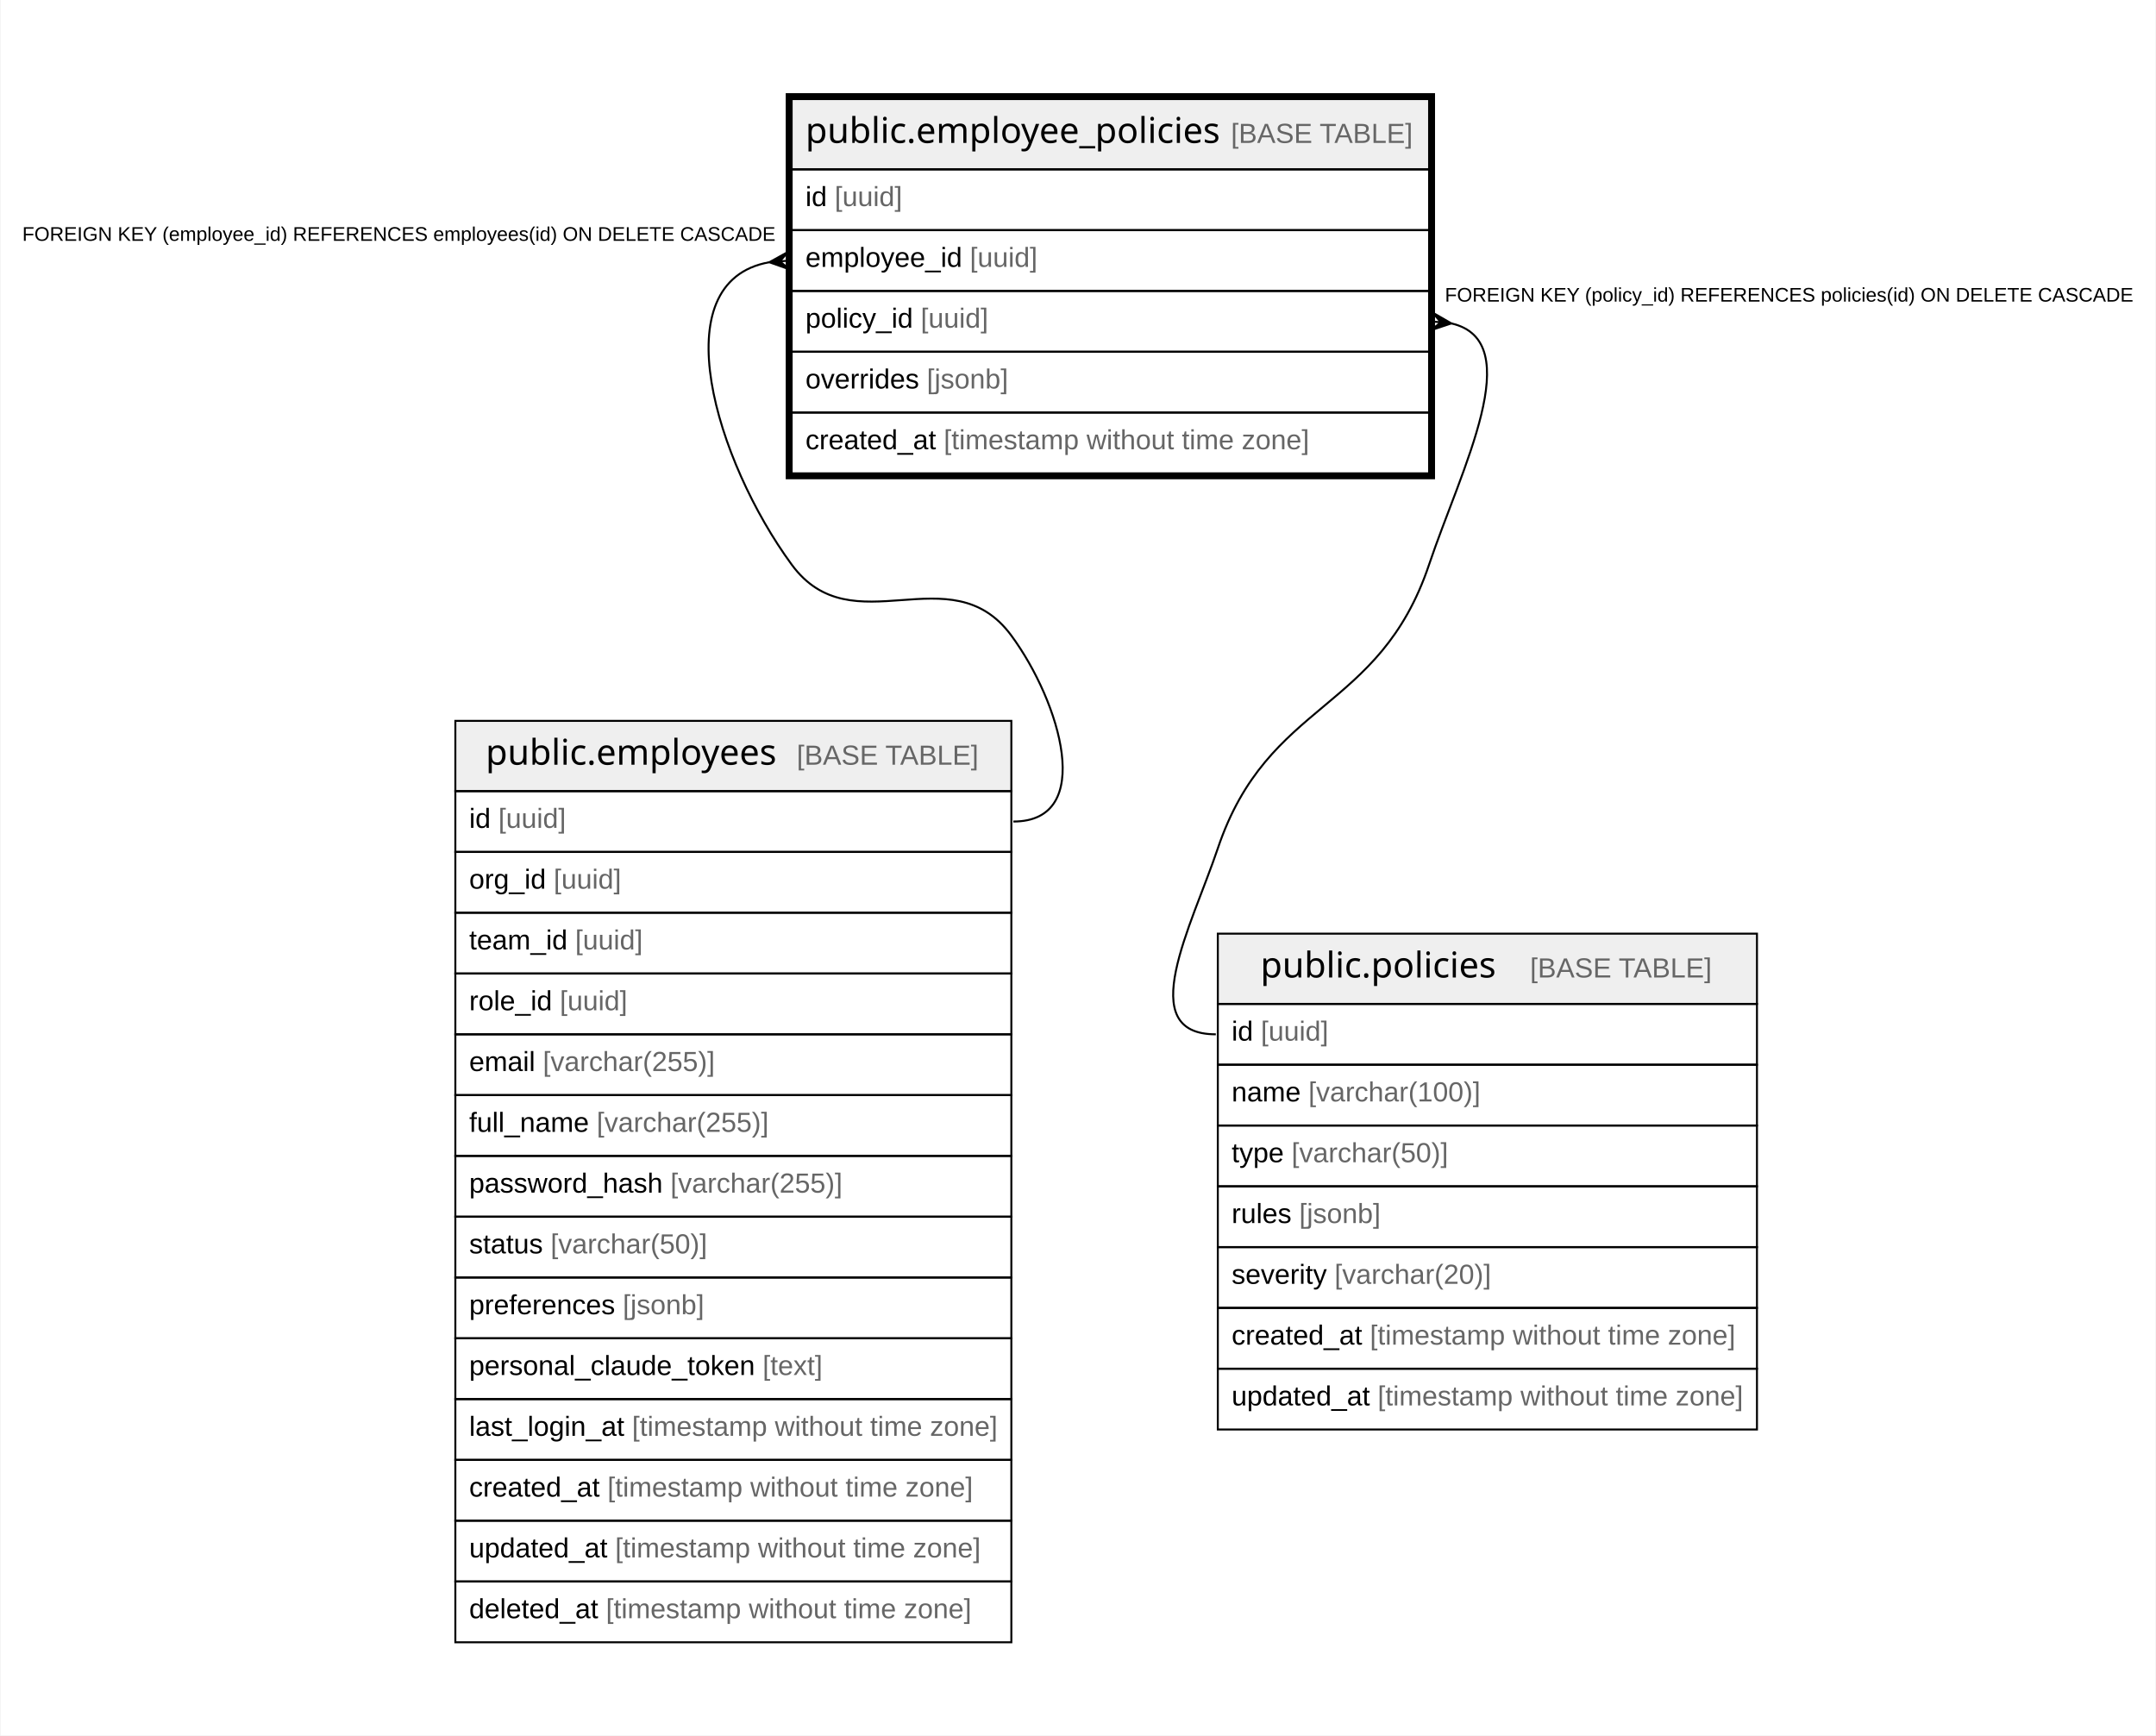
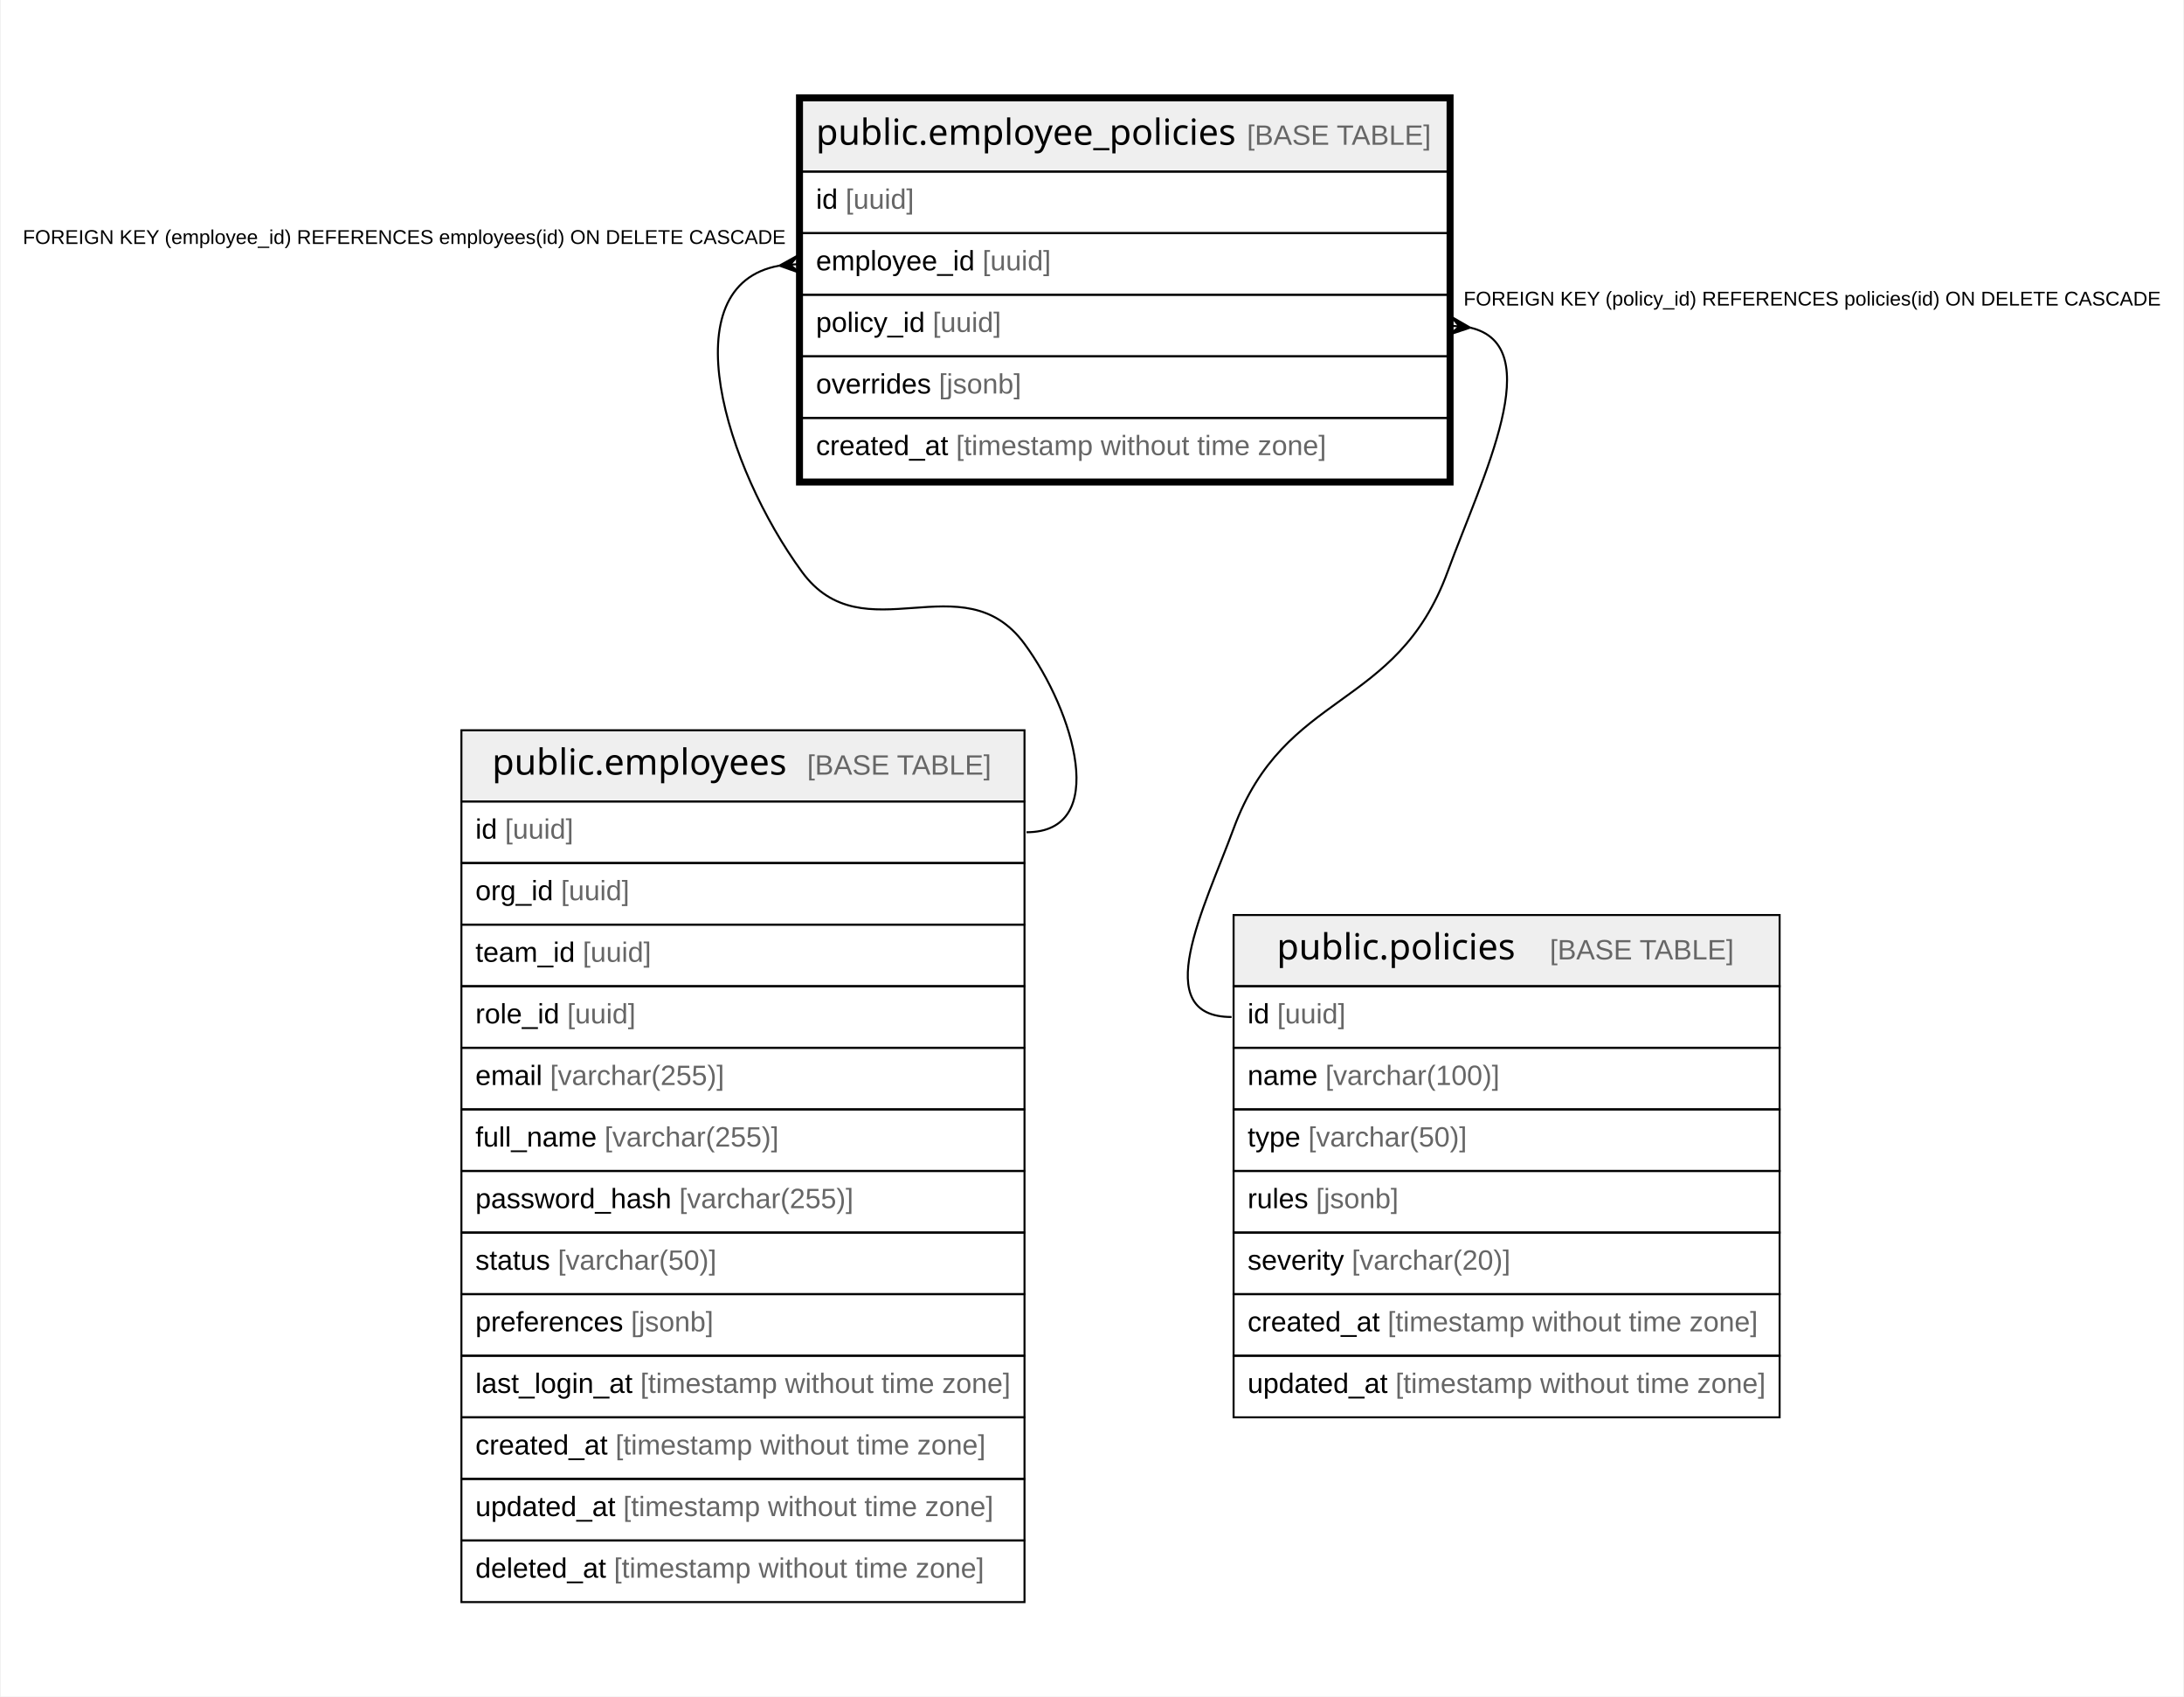
- <svg xmlns="http://www.w3.org/2000/svg" width="1092pt" height="879pt" viewBox="0.00 0.00 1091.68 879.20">
-   <g id="graph0" class="graph" transform="scale(1 1) rotate(0) translate(4 875.2)">
-     <polygon fill="white" stroke="none" points="-4,4 -4,-875.2 1087.68,-875.2 1087.68,4 -4,4" />
+ <svg xmlns="http://www.w3.org/2000/svg" width="1092pt" height="848pt" viewBox="0.00 0.00 1091.68 848.40">
+   <g id="graph0" class="graph" transform="scale(1 1) rotate(0) translate(4 844.4)">
+     <polygon fill="white" stroke="none" points="-4,4 -4,-844.4 1087.68,-844.4 1087.68,4 -4,4" />
    <g id="node1" class="node">
-       <polygon fill="#efefef" stroke="none" points="396.77,-789.4 396.77,-825 719.71,-825 719.71,-789.4 396.77,-789.4" />
-       <polygon fill="none" stroke="black" points="396.77,-789.4 396.77,-825 719.71,-825 719.71,-789.4 396.77,-789.4" />
-       <text text-anchor="start" x="403.77" y="-802.8" font-family="Arial Bold" font-size="18.00">public.employee_policies</text>
-       <text text-anchor="start" x="588.22" y="-802.8" font-family="Arial" font-size="14.00">    </text>
-       <text text-anchor="start" x="619.34" y="-802.8" font-family="Arial" font-size="14.00" fill="#666666">[BASE TABLE]</text>
-       <polygon fill="none" stroke="black" points="396.77,-758.6 396.77,-789.4 719.71,-789.4 719.71,-758.6 396.77,-758.6" />
-       <text text-anchor="start" x="403.77" y="-770.8" font-family="Arial" font-size="14.00">id </text>
-       <text text-anchor="start" x="418.56" y="-770.8" font-family="Arial" font-size="14.00" fill="#666666">[uuid]</text>
+       <polygon fill="#efefef" stroke="none" points="396.77,-758.6 396.77,-794.2 719.71,-794.2 719.71,-758.6 396.77,-758.6" />
+       <polygon fill="none" stroke="black" points="396.77,-758.6 396.77,-794.2 719.71,-794.2 719.71,-758.6 396.77,-758.6" />
+       <text text-anchor="start" x="403.77" y="-772" font-family="Arial Bold" font-size="18.00">public.employee_policies</text>
+       <text text-anchor="start" x="588.22" y="-772" font-family="Arial" font-size="14.00">    </text>
+       <text text-anchor="start" x="619.34" y="-772" font-family="Arial" font-size="14.00" fill="#666666">[BASE TABLE]</text>
      <polygon fill="none" stroke="black" points="396.77,-727.8 396.77,-758.6 719.71,-758.6 719.71,-727.8 396.77,-727.8" />
-       <text text-anchor="start" x="403.77" y="-740" font-family="Arial" font-size="14.00">employee_id </text>
-       <text text-anchor="start" x="487.05" y="-740" font-family="Arial" font-size="14.00" fill="#666666">[uuid]</text>
+       <text text-anchor="start" x="403.77" y="-740" font-family="Arial" font-size="14.00">id </text>
+       <text text-anchor="start" x="418.56" y="-740" font-family="Arial" font-size="14.00" fill="#666666">[uuid]</text>
      <polygon fill="none" stroke="black" points="396.77,-697 396.77,-727.8 719.71,-727.8 719.71,-697 396.77,-697" />
-       <text text-anchor="start" x="403.77" y="-709.2" font-family="Arial" font-size="14.00">policy_id </text>
-       <text text-anchor="start" x="462.14" y="-709.2" font-family="Arial" font-size="14.00" fill="#666666">[uuid]</text>
+       <text text-anchor="start" x="403.77" y="-709.2" font-family="Arial" font-size="14.00">employee_id </text>
+       <text text-anchor="start" x="487.05" y="-709.2" font-family="Arial" font-size="14.00" fill="#666666">[uuid]</text>
      <polygon fill="none" stroke="black" points="396.77,-666.2 396.77,-697 719.71,-697 719.71,-666.2 396.77,-666.2" />
-       <text text-anchor="start" x="403.77" y="-678.4" font-family="Arial" font-size="14.00">overrides </text>
-       <text text-anchor="start" x="465.24" y="-678.4" font-family="Arial" font-size="14.00" fill="#666666">[jsonb]</text>
+       <text text-anchor="start" x="403.77" y="-678.4" font-family="Arial" font-size="14.00">policy_id </text>
+       <text text-anchor="start" x="462.14" y="-678.4" font-family="Arial" font-size="14.00" fill="#666666">[uuid]</text>
      <polygon fill="none" stroke="black" points="396.77,-635.4 396.77,-666.2 719.71,-666.2 719.71,-635.4 396.77,-635.4" />
-       <text text-anchor="start" x="403.77" y="-647.6" font-family="Arial" font-size="14.00">created_at </text>
-       <text text-anchor="start" x="473.82" y="-647.6" font-family="Arial" font-size="14.00" fill="#666666">[timestamp without time zone]</text>
-       <polygon fill="none" stroke="black" stroke-width="3" points="395.27,-633.9 395.27,-826.5 721.21,-826.5 721.21,-633.9 395.27,-633.9" />
+       <text text-anchor="start" x="403.77" y="-647.6" font-family="Arial" font-size="14.00">overrides </text>
+       <text text-anchor="start" x="465.24" y="-647.6" font-family="Arial" font-size="14.00" fill="#666666">[jsonb]</text>
+       <polygon fill="none" stroke="black" points="396.77,-604.6 396.77,-635.4 719.71,-635.4 719.71,-604.6 396.77,-604.6" />
+       <text text-anchor="start" x="403.77" y="-616.8" font-family="Arial" font-size="14.00">created_at </text>
+       <text text-anchor="start" x="473.82" y="-616.8" font-family="Arial" font-size="14.00" fill="#666666">[timestamp without time zone]</text>
+       <polygon fill="none" stroke="black" stroke-width="3" points="395.27,-603.1 395.27,-795.7 721.21,-795.7 721.21,-603.1 395.27,-603.1" />
    </g>
    <g id="node2" class="node">
-       <polygon fill="#efefef" stroke="none" points="226.4,-474.4 226.4,-510 508.08,-510 508.08,-474.4 226.4,-474.4" />
-       <polygon fill="none" stroke="black" points="226.4,-474.4 226.4,-510 508.08,-510 508.08,-474.4 226.4,-474.4" />
-       <text text-anchor="start" x="241.76" y="-487.8" font-family="Arial Bold" font-size="18.00">public.employees</text>
-       <text text-anchor="start" x="368.23" y="-487.8" font-family="Arial" font-size="14.00">    </text>
-       <text text-anchor="start" x="399.35" y="-487.8" font-family="Arial" font-size="14.00" fill="#666666">[BASE TABLE]</text>
-       <polygon fill="none" stroke="black" points="226.4,-443.6 226.4,-474.4 508.08,-474.4 508.08,-443.6 226.4,-443.6" />
-       <text text-anchor="start" x="233.4" y="-455.8" font-family="Arial" font-size="14.00">id </text>
-       <text text-anchor="start" x="248.18" y="-455.8" font-family="Arial" font-size="14.00" fill="#666666">[uuid]</text>
+       <polygon fill="#efefef" stroke="none" points="226.4,-443.6 226.4,-479.2 508.08,-479.2 508.08,-443.6 226.4,-443.6" />
+       <polygon fill="none" stroke="black" points="226.4,-443.6 226.4,-479.2 508.08,-479.2 508.08,-443.6 226.4,-443.6" />
+       <text text-anchor="start" x="241.76" y="-457" font-family="Arial Bold" font-size="18.00">public.employees</text>
+       <text text-anchor="start" x="368.23" y="-457" font-family="Arial" font-size="14.00">    </text>
+       <text text-anchor="start" x="399.35" y="-457" font-family="Arial" font-size="14.00" fill="#666666">[BASE TABLE]</text>
      <polygon fill="none" stroke="black" points="226.4,-412.8 226.4,-443.6 508.08,-443.6 508.08,-412.8 226.4,-412.8" />
-       <text text-anchor="start" x="233.4" y="-425" font-family="Arial" font-size="14.00">org_id </text>
-       <text text-anchor="start" x="276.2" y="-425" font-family="Arial" font-size="14.00" fill="#666666">[uuid]</text>
+       <text text-anchor="start" x="233.4" y="-425" font-family="Arial" font-size="14.00">id </text>
+       <text text-anchor="start" x="248.18" y="-425" font-family="Arial" font-size="14.00" fill="#666666">[uuid]</text>
      <polygon fill="none" stroke="black" points="226.4,-382 226.4,-412.8 508.08,-412.8 508.08,-382 226.4,-382" />
-       <text text-anchor="start" x="233.4" y="-394.2" font-family="Arial" font-size="14.00">team_id </text>
-       <text text-anchor="start" x="287.09" y="-394.2" font-family="Arial" font-size="14.00" fill="#666666">[uuid]</text>
+       <text text-anchor="start" x="233.4" y="-394.2" font-family="Arial" font-size="14.00">org_id </text>
+       <text text-anchor="start" x="276.2" y="-394.2" font-family="Arial" font-size="14.00" fill="#666666">[uuid]</text>
      <polygon fill="none" stroke="black" points="226.4,-351.2 226.4,-382 508.08,-382 508.08,-351.2 226.4,-351.2" />
-       <text text-anchor="start" x="233.4" y="-363.4" font-family="Arial" font-size="14.00">role_id </text>
-       <text text-anchor="start" x="279.31" y="-363.4" font-family="Arial" font-size="14.00" fill="#666666">[uuid]</text>
+       <text text-anchor="start" x="233.4" y="-363.4" font-family="Arial" font-size="14.00">team_id </text>
+       <text text-anchor="start" x="287.09" y="-363.4" font-family="Arial" font-size="14.00" fill="#666666">[uuid]</text>
      <polygon fill="none" stroke="black" points="226.4,-320.4 226.4,-351.2 508.08,-351.2 508.08,-320.4 226.4,-320.4" />
-       <text text-anchor="start" x="233.4" y="-332.6" font-family="Arial" font-size="14.00">email </text>
-       <text text-anchor="start" x="270.74" y="-332.6" font-family="Arial" font-size="14.00" fill="#666666">[varchar(255)]</text>
+       <text text-anchor="start" x="233.4" y="-332.6" font-family="Arial" font-size="14.00">role_id </text>
+       <text text-anchor="start" x="279.31" y="-332.6" font-family="Arial" font-size="14.00" fill="#666666">[uuid]</text>
      <polygon fill="none" stroke="black" points="226.4,-289.6 226.4,-320.4 508.08,-320.4 508.08,-289.6 226.4,-289.6" />
-       <text text-anchor="start" x="233.4" y="-301.8" font-family="Arial" font-size="14.00">full_name </text>
-       <text text-anchor="start" x="297.99" y="-301.8" font-family="Arial" font-size="14.00" fill="#666666">[varchar(255)]</text>
+       <text text-anchor="start" x="233.4" y="-301.8" font-family="Arial" font-size="14.00">email </text>
+       <text text-anchor="start" x="270.74" y="-301.8" font-family="Arial" font-size="14.00" fill="#666666">[varchar(255)]</text>
      <polygon fill="none" stroke="black" points="226.4,-258.8 226.4,-289.6 508.08,-289.6 508.08,-258.8 226.4,-258.8" />
-       <text text-anchor="start" x="233.4" y="-271" font-family="Arial" font-size="14.00">password_hash </text>
-       <text text-anchor="start" x="335.35" y="-271" font-family="Arial" font-size="14.00" fill="#666666">[varchar(255)]</text>
+       <text text-anchor="start" x="233.4" y="-271" font-family="Arial" font-size="14.00">full_name </text>
+       <text text-anchor="start" x="297.99" y="-271" font-family="Arial" font-size="14.00" fill="#666666">[varchar(255)]</text>
      <polygon fill="none" stroke="black" points="226.4,-228 226.4,-258.8 508.08,-258.8 508.08,-228 226.4,-228" />
-       <text text-anchor="start" x="233.4" y="-240.2" font-family="Arial" font-size="14.00">status </text>
-       <text text-anchor="start" x="274.64" y="-240.2" font-family="Arial" font-size="14.00" fill="#666666">[varchar(50)]</text>
+       <text text-anchor="start" x="233.4" y="-240.2" font-family="Arial" font-size="14.00">password_hash </text>
+       <text text-anchor="start" x="335.35" y="-240.2" font-family="Arial" font-size="14.00" fill="#666666">[varchar(255)]</text>
      <polygon fill="none" stroke="black" points="226.4,-197.2 226.4,-228 508.08,-228 508.08,-197.2 226.4,-197.2" />
-       <text text-anchor="start" x="233.4" y="-209.4" font-family="Arial" font-size="14.00">preferences </text>
-       <text text-anchor="start" x="311.22" y="-209.4" font-family="Arial" font-size="14.00" fill="#666666">[jsonb]</text>
+       <text text-anchor="start" x="233.4" y="-209.4" font-family="Arial" font-size="14.00">status </text>
+       <text text-anchor="start" x="274.64" y="-209.4" font-family="Arial" font-size="14.00" fill="#666666">[varchar(50)]</text>
      <polygon fill="none" stroke="black" points="226.4,-166.4 226.4,-197.2 508.08,-197.2 508.08,-166.4 226.4,-166.4" />
-       <text text-anchor="start" x="233.4" y="-178.6" font-family="Arial" font-size="14.00">personal_claude_token </text>
-       <text text-anchor="start" x="382.06" y="-178.6" font-family="Arial" font-size="14.00" fill="#666666">[text]</text>
+       <text text-anchor="start" x="233.4" y="-178.6" font-family="Arial" font-size="14.00">preferences </text>
+       <text text-anchor="start" x="311.22" y="-178.6" font-family="Arial" font-size="14.00" fill="#666666">[jsonb]</text>
      <polygon fill="none" stroke="black" points="226.4,-135.6 226.4,-166.4 508.08,-166.4 508.08,-135.6 226.4,-135.6" />
      <text text-anchor="start" x="233.4" y="-147.8" font-family="Arial" font-size="14.00">last_login_at </text>
      <text text-anchor="start" x="315.9" y="-147.8" font-family="Arial" font-size="14.00" fill="#666666">[timestamp without time zone]</text>
      <polygon fill="none" stroke="black" points="226.4,-104.8 226.4,-135.6 508.08,-135.6 508.08,-104.8 226.4,-104.8" />
      <text text-anchor="start" x="233.4" y="-117" font-family="Arial" font-size="14.00">created_at </text>
      <text text-anchor="start" x="303.44" y="-117" font-family="Arial" font-size="14.00" fill="#666666">[timestamp without time zone]</text>
      <polygon fill="none" stroke="black" points="226.4,-74 226.4,-104.8 508.08,-104.8 508.08,-74 226.4,-74" />
      <text text-anchor="start" x="233.4" y="-86.2" font-family="Arial" font-size="14.00">updated_at </text>
      <text text-anchor="start" x="307.35" y="-86.2" font-family="Arial" font-size="14.00" fill="#666666">[timestamp without time zone]</text>
      <polygon fill="none" stroke="black" points="226.4,-43.2 226.4,-74 508.08,-74 508.08,-43.2 226.4,-43.2" />
      <text text-anchor="start" x="233.4" y="-55.4" font-family="Arial" font-size="14.00">deleted_at </text>
      <text text-anchor="start" x="302.68" y="-55.4" font-family="Arial" font-size="14.00" fill="#666666">[timestamp without time zone]</text>
    </g>
    <g id="edge1" class="edge">
-       <path fill="none" stroke="black" d="M385.4,-742.34C330.53,-732.53 358.54,-641.4 396.77,-589.2 427.5,-547.26 477.27,-595.08 508.08,-553.2 532.9,-519.48 550.95,-459 509.08,-459" />
-       <polygon fill="black" stroke="black" points="385.47,-742.34 395.07,-747.66 390.79,-742.79 395.11,-743.14 395.11,-743.14 395.11,-743.14 390.79,-742.79 395.81,-738.69 385.47,-742.34" />
-       <text text-anchor="start" x="7" y="-753.2" font-family="Arial" font-size="10.00">FOREIGN KEY (employee_id) REFERENCES employees(id) ON DELETE CASCADE</text>
+       <path fill="none" stroke="black" d="M385.4,-711.54C330.53,-701.73 358.54,-610.6 396.77,-558.4 427.5,-516.46 477.27,-564.28 508.08,-522.4 532.9,-488.68 550.95,-428.2 509.08,-428.2" />
+       <polygon fill="black" stroke="black" points="385.47,-711.54 395.07,-716.86 390.79,-711.99 395.11,-712.34 395.11,-712.34 395.11,-712.34 390.79,-711.99 395.81,-707.89 385.47,-711.54" />
+       <text text-anchor="start" x="7" y="-722.4" font-family="Arial" font-size="10.00">FOREIGN KEY (employee_id) REFERENCES employees(id) ON DELETE CASCADE</text>
    </g>
    <g id="node3" class="node">
-       <polygon fill="#efefef" stroke="none" points="612.67,-366.6 612.67,-402.2 885.81,-402.2 885.81,-366.6 612.67,-366.6" />
-       <polygon fill="none" stroke="black" points="612.67,-366.6 612.67,-402.2 885.81,-402.2 885.81,-366.6 612.67,-366.6" />
-       <text text-anchor="start" x="634.26" y="-380" font-family="Arial Bold" font-size="18.00">public.policies</text>
-       <text text-anchor="start" x="739.73" y="-380" font-family="Arial" font-size="14.00">    </text>
-       <text text-anchor="start" x="770.85" y="-380" font-family="Arial" font-size="14.00" fill="#666666">[BASE TABLE]</text>
-       <polygon fill="none" stroke="black" points="612.67,-335.8 612.67,-366.6 885.81,-366.6 885.81,-335.8 612.67,-335.8" />
-       <text text-anchor="start" x="619.67" y="-348" font-family="Arial" font-size="14.00">id </text>
-       <text text-anchor="start" x="634.46" y="-348" font-family="Arial" font-size="14.00" fill="#666666">[uuid]</text>
-       <polygon fill="none" stroke="black" points="612.67,-305 612.67,-335.8 885.81,-335.8 885.81,-305 612.67,-305" />
-       <text text-anchor="start" x="619.67" y="-317.2" font-family="Arial" font-size="14.00">name </text>
-       <text text-anchor="start" x="658.58" y="-317.2" font-family="Arial" font-size="14.00" fill="#666666">[varchar(100)]</text>
-       <polygon fill="none" stroke="black" points="612.67,-274.2 612.67,-305 885.81,-305 885.81,-274.2 612.67,-274.2" />
-       <text text-anchor="start" x="619.67" y="-286.4" font-family="Arial" font-size="14.00">type </text>
-       <text text-anchor="start" x="650.02" y="-286.4" font-family="Arial" font-size="14.00" fill="#666666">[varchar(50)]</text>
-       <polygon fill="none" stroke="black" points="612.67,-243.4 612.67,-274.2 885.81,-274.2 885.81,-243.4 612.67,-243.4" />
-       <text text-anchor="start" x="619.67" y="-255.6" font-family="Arial" font-size="14.00">rules </text>
-       <text text-anchor="start" x="653.9" y="-255.6" font-family="Arial" font-size="14.00" fill="#666666">[jsonb]</text>
-       <polygon fill="none" stroke="black" points="612.67,-212.6 612.67,-243.4 885.81,-243.4 885.81,-212.6 612.67,-212.6" />
-       <text text-anchor="start" x="619.67" y="-224.8" font-family="Arial" font-size="14.00">severity </text>
-       <text text-anchor="start" x="671.79" y="-224.8" font-family="Arial" font-size="14.00" fill="#666666">[varchar(20)]</text>
-       <polygon fill="none" stroke="black" points="612.67,-181.8 612.67,-212.6 885.81,-212.6 885.81,-181.8 612.67,-181.8" />
-       <text text-anchor="start" x="619.67" y="-194" font-family="Arial" font-size="14.00">created_at </text>
-       <text text-anchor="start" x="689.72" y="-194" font-family="Arial" font-size="14.00" fill="#666666">[timestamp without time zone]</text>
-       <polygon fill="none" stroke="black" points="612.67,-151 612.67,-181.8 885.81,-181.8 885.81,-151 612.67,-151" />
-       <text text-anchor="start" x="619.67" y="-163.2" font-family="Arial" font-size="14.00">updated_at </text>
-       <text text-anchor="start" x="693.63" y="-163.2" font-family="Arial" font-size="14.00" fill="#666666">[timestamp without time zone]</text>
+       <polygon fill="#efefef" stroke="none" points="612.67,-351.2 612.67,-386.8 885.81,-386.8 885.81,-351.2 612.67,-351.2" />
+       <polygon fill="none" stroke="black" points="612.67,-351.2 612.67,-386.8 885.81,-386.8 885.81,-351.2 612.67,-351.2" />
+       <text text-anchor="start" x="634.26" y="-364.6" font-family="Arial Bold" font-size="18.00">public.policies</text>
+       <text text-anchor="start" x="739.73" y="-364.6" font-family="Arial" font-size="14.00">    </text>
+       <text text-anchor="start" x="770.85" y="-364.6" font-family="Arial" font-size="14.00" fill="#666666">[BASE TABLE]</text>
+       <polygon fill="none" stroke="black" points="612.67,-320.4 612.67,-351.2 885.81,-351.2 885.81,-320.4 612.67,-320.4" />
+       <text text-anchor="start" x="619.67" y="-332.6" font-family="Arial" font-size="14.00">id </text>
+       <text text-anchor="start" x="634.46" y="-332.6" font-family="Arial" font-size="14.00" fill="#666666">[uuid]</text>
+       <polygon fill="none" stroke="black" points="612.67,-289.6 612.67,-320.4 885.81,-320.4 885.81,-289.6 612.67,-289.6" />
+       <text text-anchor="start" x="619.67" y="-301.8" font-family="Arial" font-size="14.00">name </text>
+       <text text-anchor="start" x="658.58" y="-301.8" font-family="Arial" font-size="14.00" fill="#666666">[varchar(100)]</text>
+       <polygon fill="none" stroke="black" points="612.67,-258.8 612.67,-289.6 885.81,-289.6 885.81,-258.8 612.67,-258.8" />
+       <text text-anchor="start" x="619.67" y="-271" font-family="Arial" font-size="14.00">type </text>
+       <text text-anchor="start" x="650.02" y="-271" font-family="Arial" font-size="14.00" fill="#666666">[varchar(50)]</text>
+       <polygon fill="none" stroke="black" points="612.67,-228 612.67,-258.8 885.81,-258.8 885.81,-228 612.67,-228" />
+       <text text-anchor="start" x="619.67" y="-240.2" font-family="Arial" font-size="14.00">rules </text>
+       <text text-anchor="start" x="653.9" y="-240.2" font-family="Arial" font-size="14.00" fill="#666666">[jsonb]</text>
+       <polygon fill="none" stroke="black" points="612.67,-197.2 612.67,-228 885.81,-228 885.81,-197.2 612.67,-197.2" />
+       <text text-anchor="start" x="619.67" y="-209.4" font-family="Arial" font-size="14.00">severity </text>
+       <text text-anchor="start" x="671.79" y="-209.4" font-family="Arial" font-size="14.00" fill="#666666">[varchar(20)]</text>
+       <polygon fill="none" stroke="black" points="612.67,-166.4 612.67,-197.2 885.81,-197.2 885.81,-166.4 612.67,-166.4" />
+       <text text-anchor="start" x="619.67" y="-178.6" font-family="Arial" font-size="14.00">created_at </text>
+       <text text-anchor="start" x="689.72" y="-178.6" font-family="Arial" font-size="14.00" fill="#666666">[timestamp without time zone]</text>
+       <polygon fill="none" stroke="black" points="612.67,-135.6 612.67,-166.4 885.81,-166.4 885.81,-135.6 612.67,-135.6" />
+       <text text-anchor="start" x="619.67" y="-147.8" font-family="Arial" font-size="14.00">updated_at </text>
+       <text text-anchor="start" x="693.63" y="-147.8" font-family="Arial" font-size="14.00" fill="#666666">[timestamp without time zone]</text>
    </g>
    <g id="edge2" class="edge">
-       <path fill="none" stroke="black" d="M730.92,-711.37C770.18,-702.47 735.92,-637.46 719.71,-589.2 694.34,-513.67 638.13,-520.9 612.67,-445.4 599.29,-405.73 569.8,-351.2 611.67,-351.2" />
-       <polygon fill="black" stroke="black" points="730.99,-711.37 720.59,-707.89 725.68,-711.9 721.37,-712.33 721.37,-712.33 721.37,-712.33 725.68,-711.9 721.49,-716.84 730.99,-711.37" />
-       <text text-anchor="start" x="727.71" y="-722.4" font-family="Arial" font-size="10.00">FOREIGN KEY (policy_id) REFERENCES policies(id) ON DELETE CASCADE</text>
+       <path fill="none" stroke="black" d="M730.94,-680.57C770.37,-671.61 737.24,-606.19 719.71,-558.4 694.13,-488.65 638.34,-499.72 612.67,-430 598.2,-390.71 569.8,-335.8 611.67,-335.8" />
+       <polygon fill="black" stroke="black" points="730.99,-680.56 720.59,-677.09 725.68,-681.1 721.37,-681.53 721.37,-681.53 721.37,-681.53 725.68,-681.1 721.49,-686.04 730.99,-680.56" />
+       <text text-anchor="start" x="727.71" y="-691.6" font-family="Arial" font-size="10.00">FOREIGN KEY (policy_id) REFERENCES policies(id) ON DELETE CASCADE</text>
    </g>
  </g>
</svg>
